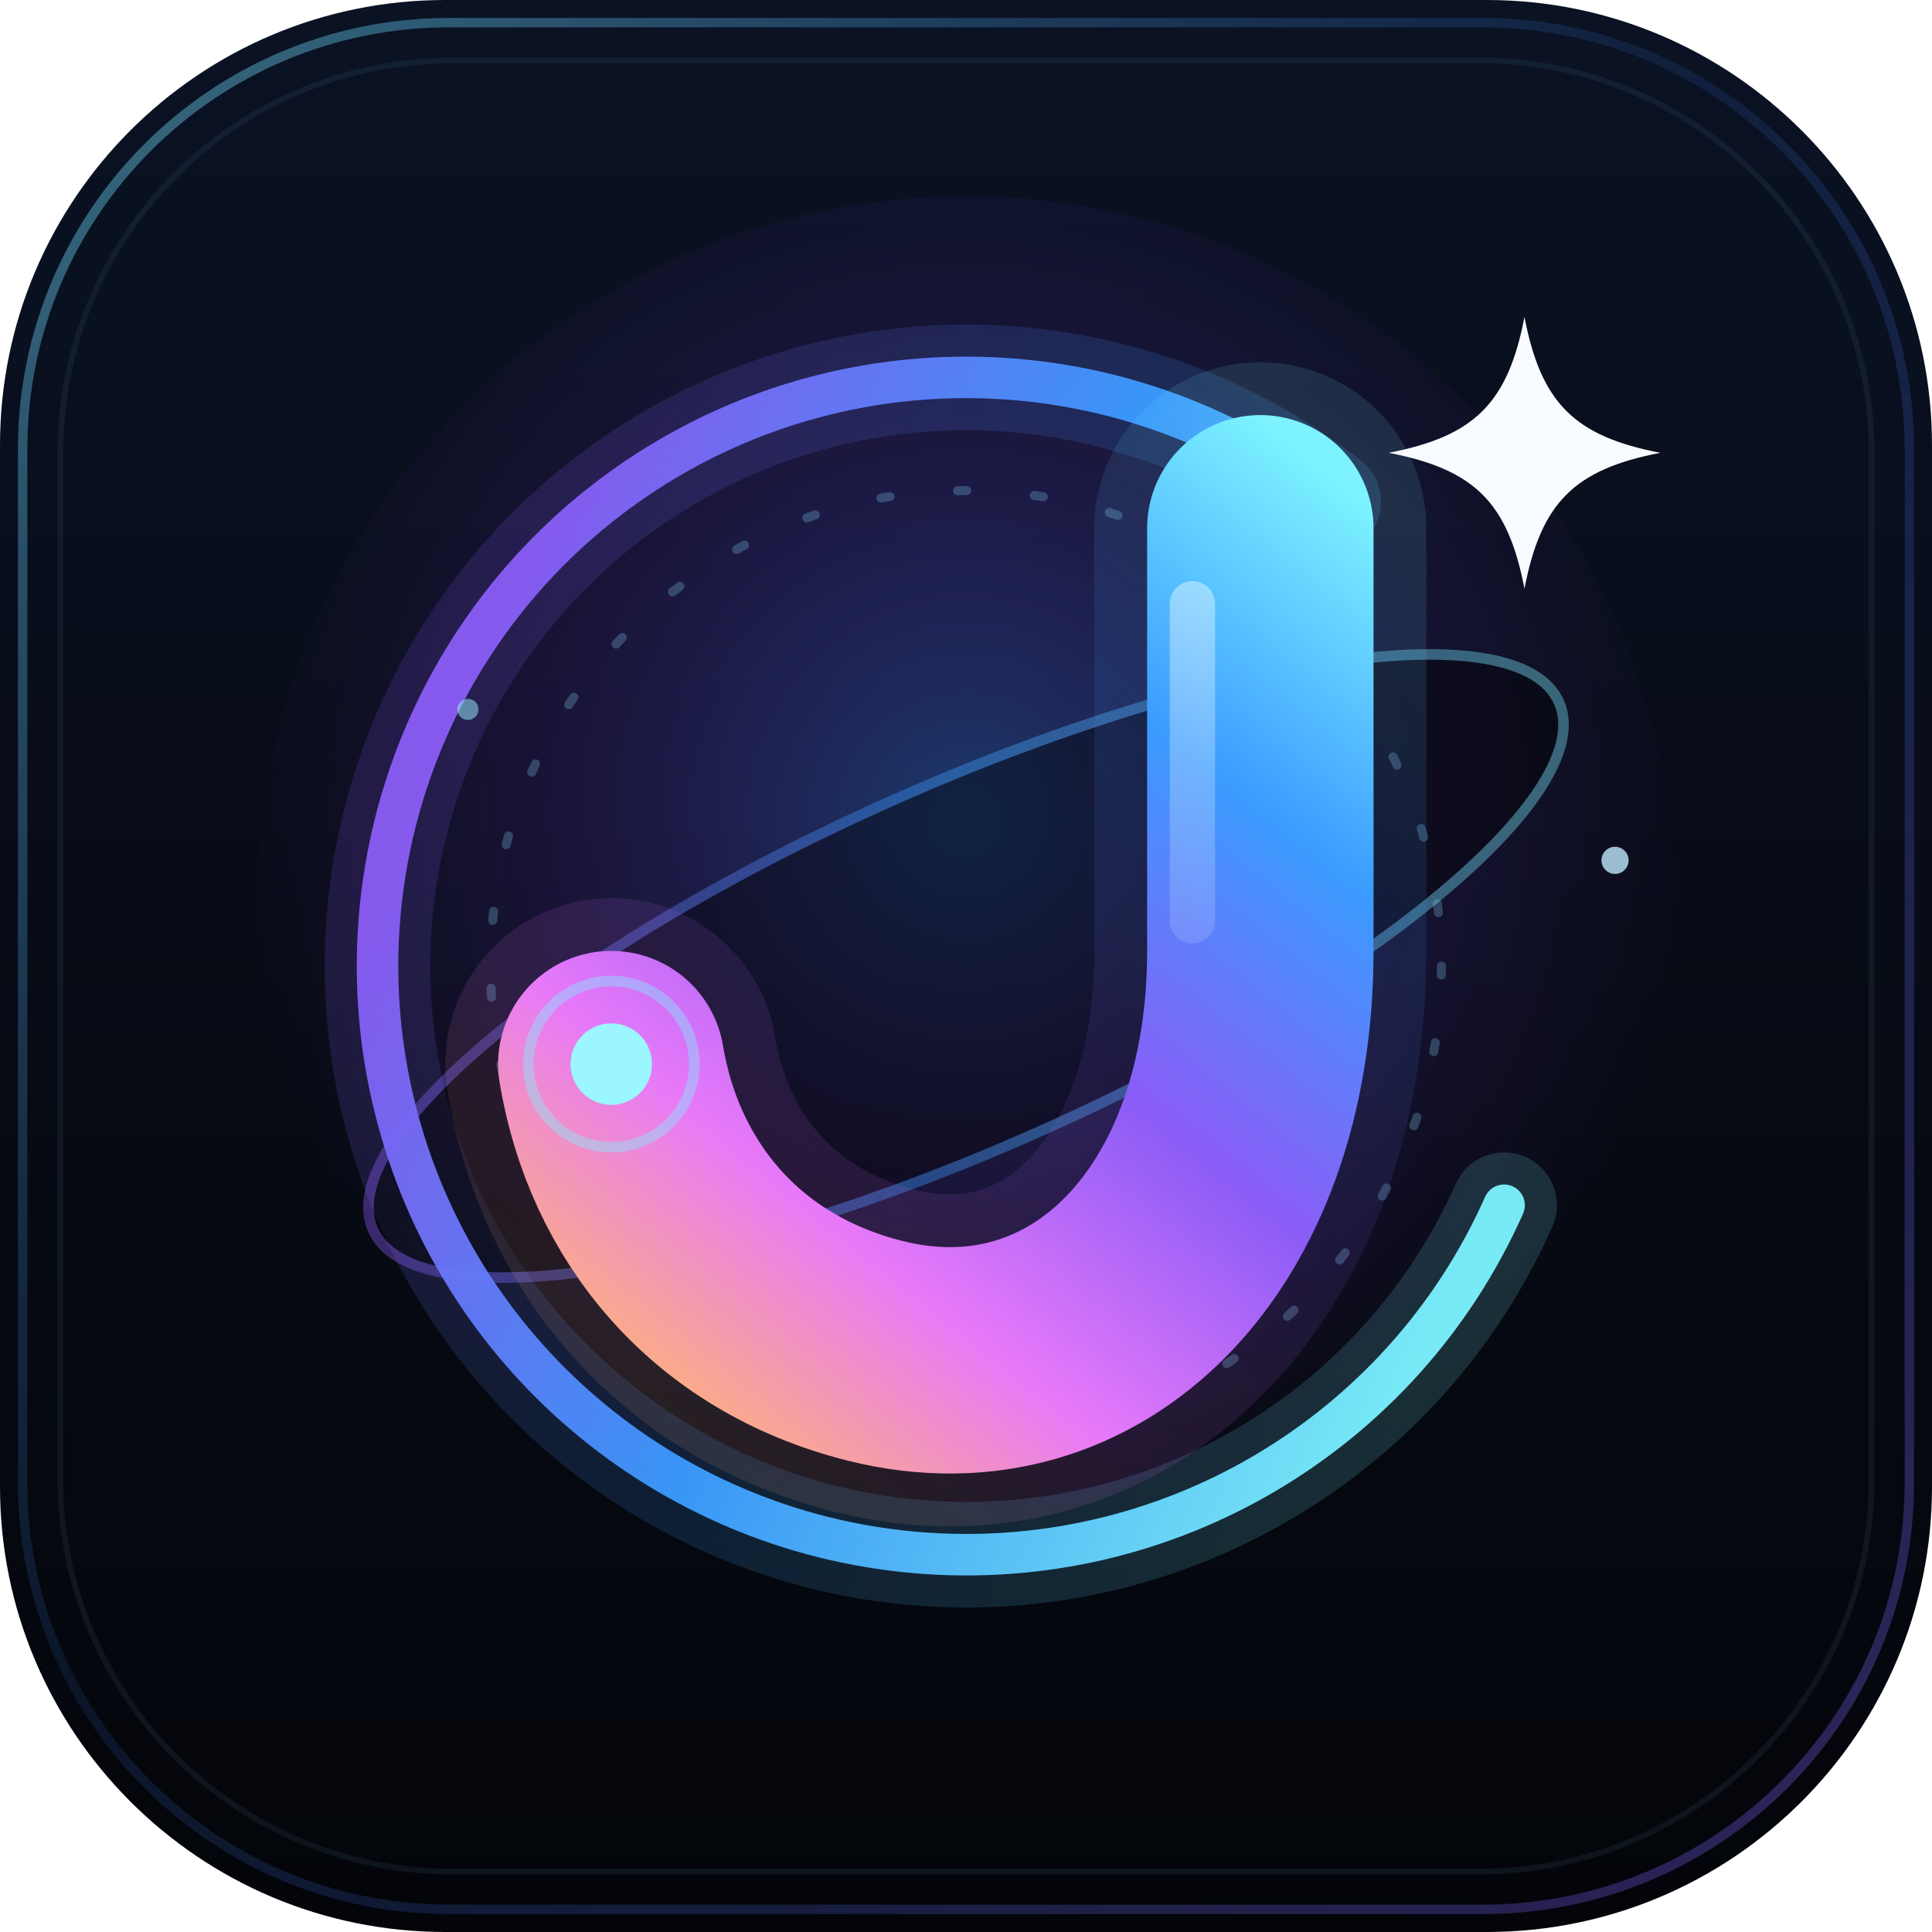
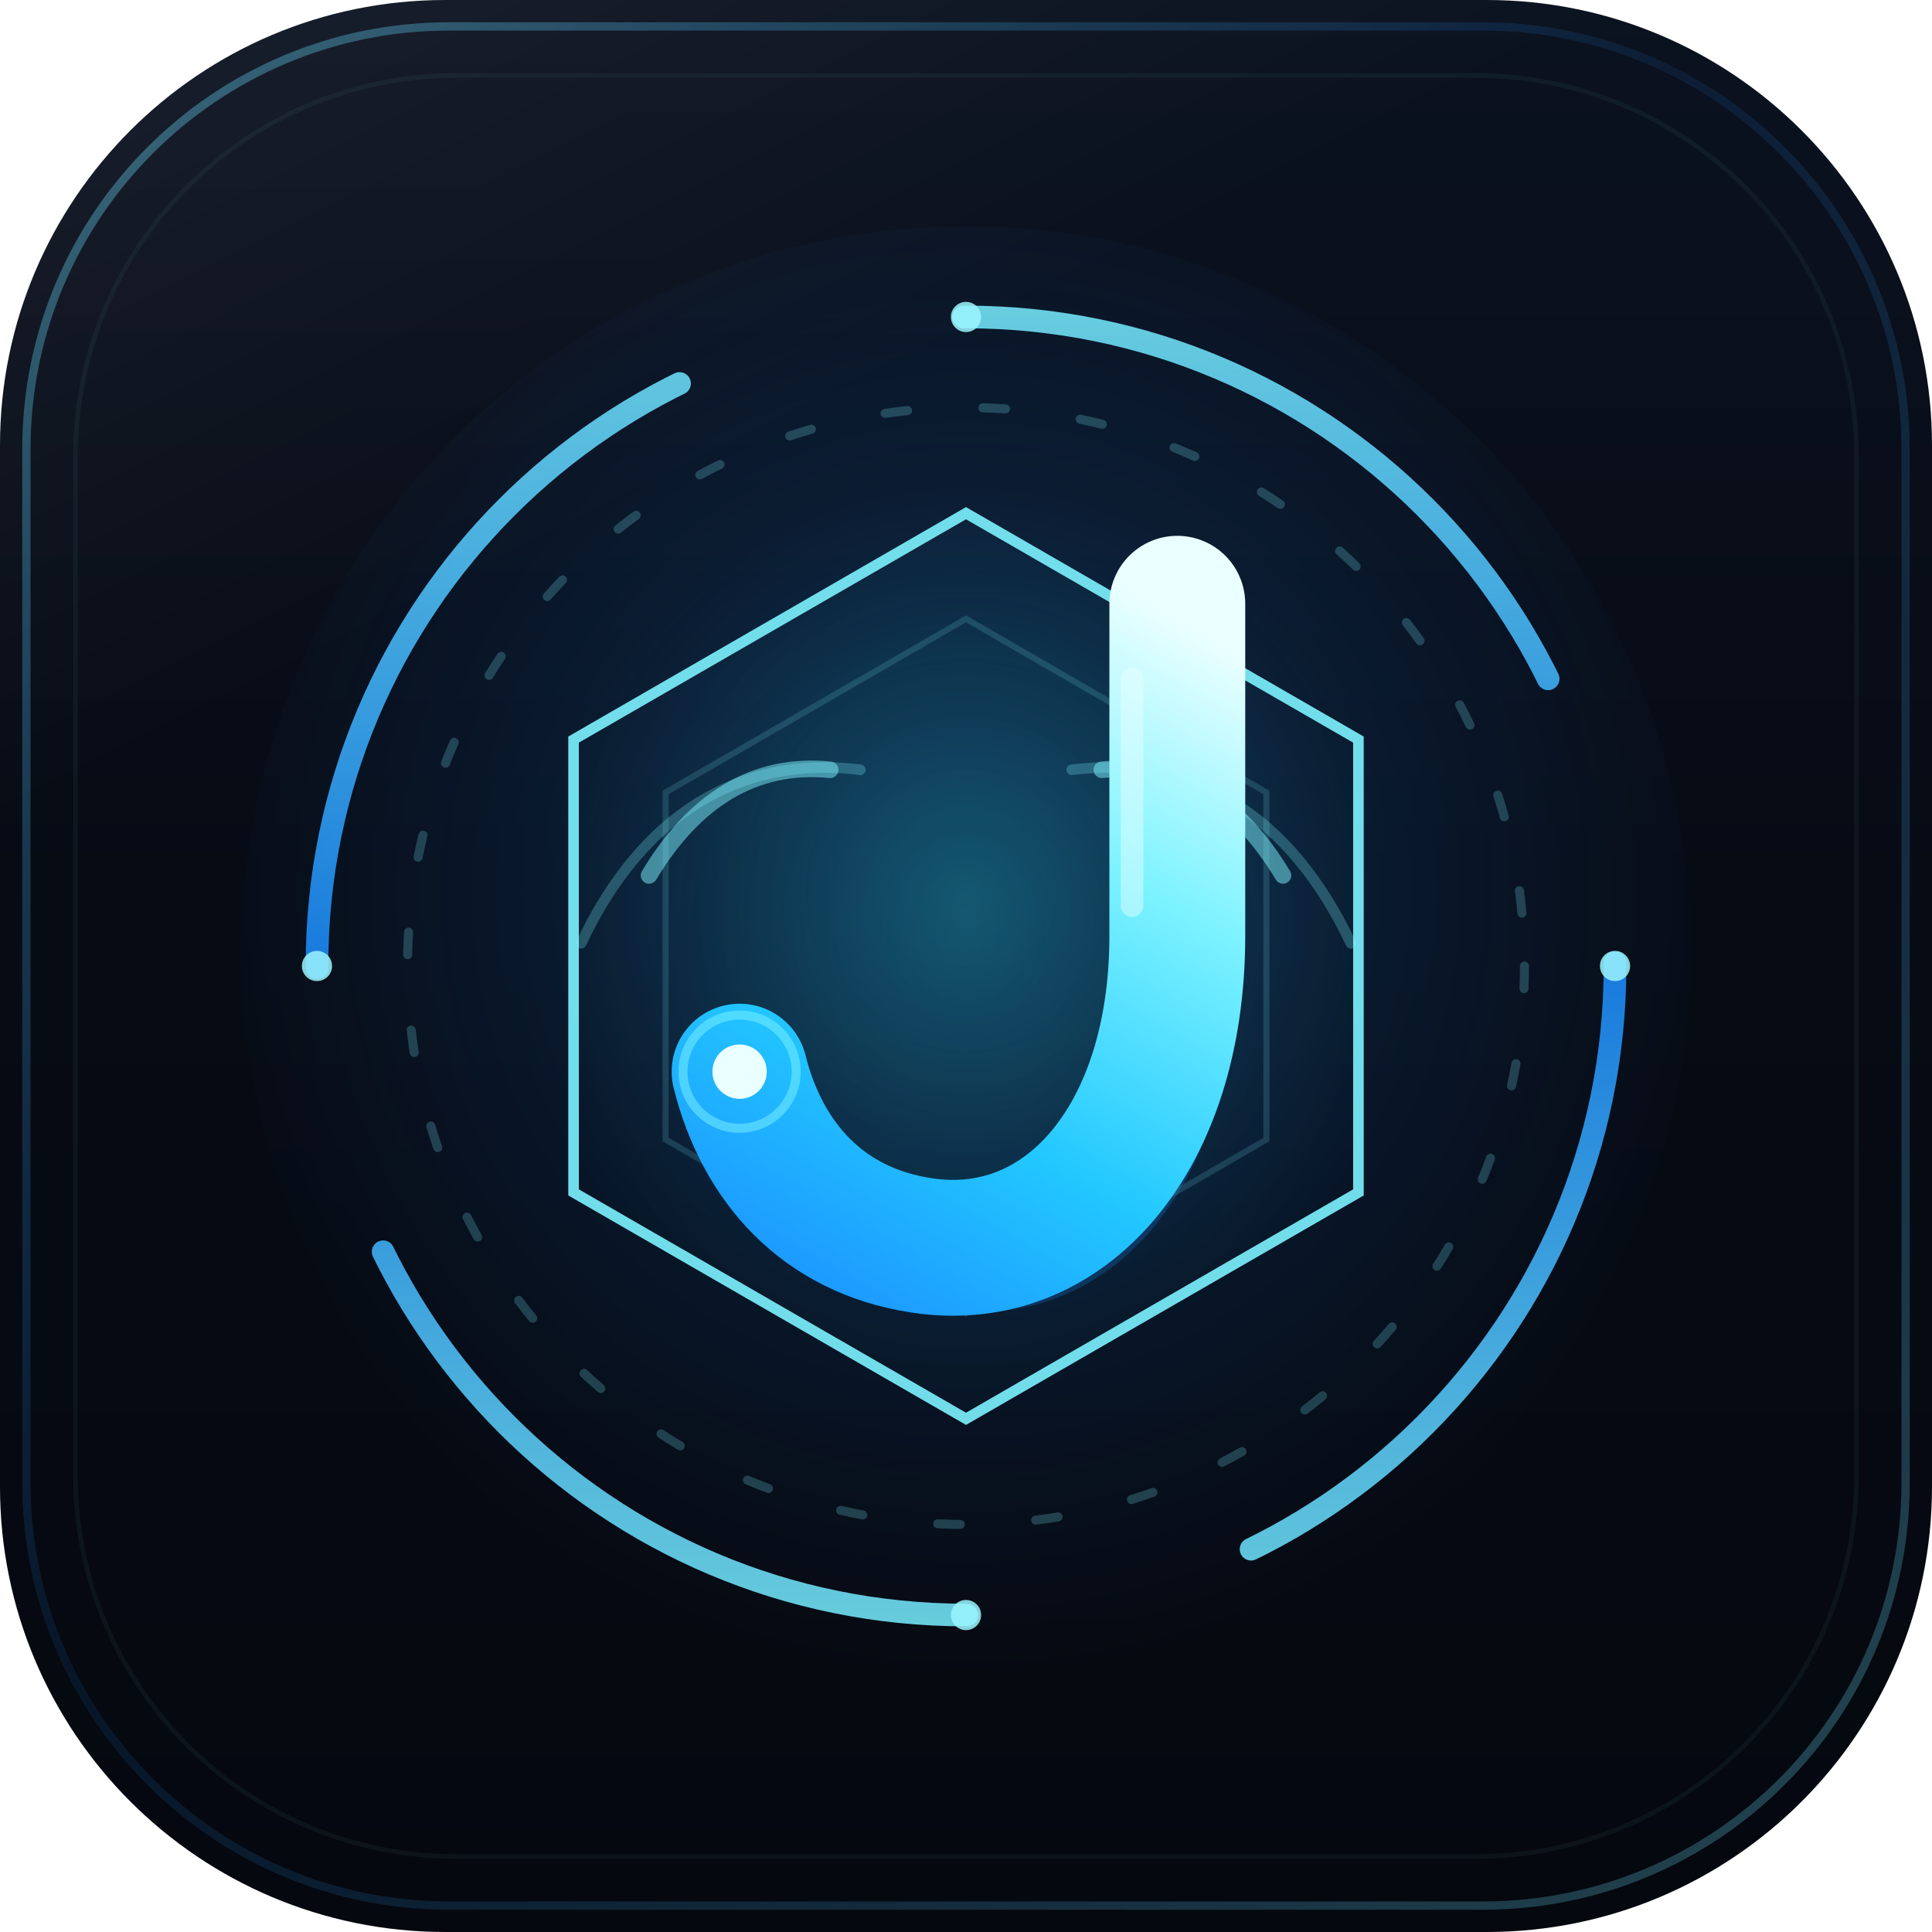
<svg xmlns="http://www.w3.org/2000/svg" viewBox="0 0 512 512" width="512" height="512">
  <defs>
-     <linearGradient id="ribbon" x1="150" y1="36" x2="52" y2="158" gradientUnits="userSpaceOnUse">
+     <linearGradient id="j" x1="124" y1="52" x2="70" y2="146" gradientUnits="userSpaceOnUse">
+       <stop offset="0%" stop-color="#EAFFFF" />
+       <stop offset="30%" stop-color="#7DF3FF" />
+       <stop offset="65%" stop-color="#22C8FF" />
+       <stop offset="100%" stop-color="#1B8DFF" />
+     </linearGradient>
+     <linearGradient id="ring" x1="100" y1="8" x2="100" y2="192" gradientUnits="userSpaceOnUse">
      <stop offset="0%" stop-color="#7DF3FF" />
-       <stop offset="26%" stop-color="#3B9BFF" />
-       <stop offset="52%" stop-color="#8B5CF6" />
-       <stop offset="76%" stop-color="#E879F9" />
-       <stop offset="100%" stop-color="#FFB86B" />
-     </linearGradient>
-     <linearGradient id="ring" x1="30" y1="70" x2="170" y2="130" gradientUnits="userSpaceOnUse">
-       <stop offset="0%" stop-color="#8B5CF6" />
-       <stop offset="45%" stop-color="#3B9BFF" />
+       <stop offset="50%" stop-color="#1B8DFF" />
      <stop offset="100%" stop-color="#7DF3FF" />
    </linearGradient>
-     <linearGradient id="gloss" x1="0" y1="42" x2="0" y2="120" gradientUnits="userSpaceOnUse">
-       <stop offset="0%" stop-color="#FFFFFF" stop-opacity="0.55" />
-       <stop offset="100%" stop-color="#FFFFFF" stop-opacity="0" />
-     </linearGradient>
-     <radialGradient id="bloom" cx="50%" cy="44%" r="52%">
-       <stop offset="0%" stop-color="#3B82F6" stop-opacity="0.38" />
-       <stop offset="58%" stop-color="#7C3AED" stop-opacity="0.14" />
-       <stop offset="100%" stop-color="#7C3AED" stop-opacity="0" />
+     <radialGradient id="core" cx="50%" cy="46%" r="56%">
+       <stop offset="0%" stop-color="#35D7FF" stop-opacity="0.16" />
+       <stop offset="62%" stop-color="#22C8FF" stop-opacity="0.05" />
+       <stop offset="100%" stop-color="#22C8FF" stop-opacity="0" />
+     </radialGradient>
+     <radialGradient id="bloom" cx="50%" cy="46%" r="54%">
+       <stop offset="0%" stop-color="#22C8FF" stop-opacity="0.3" />
+       <stop offset="55%" stop-color="#1B8DFF" stop-opacity="0.1" />
+       <stop offset="100%" stop-color="#1B8DFF" stop-opacity="0" />
    </radialGradient>
    <linearGradient id="tile" x1="0" y1="0" x2="0" y2="512" gradientUnits="userSpaceOnUse">
-       <stop offset="0%" stop-color="#0A1224" />
-       <stop offset="55%" stop-color="#070B14" />
-       <stop offset="100%" stop-color="#03050A" />
+       <stop offset="0%" stop-color="#0B1220" />
+       <stop offset="46%" stop-color="#070B14" />
+       <stop offset="100%" stop-color="#05080F" />
+     </linearGradient>
+     <linearGradient id="sheen" x1="0" y1="0" x2="210" y2="420" gradientUnits="userSpaceOnUse">
+       <stop offset="0%" stop-color="#FFFFFF" stop-opacity="0.06" />
+       <stop offset="42%" stop-color="#FFFFFF" stop-opacity="0" />
    </linearGradient>
    <linearGradient id="rim" x1="0" y1="0" x2="512" y2="512" gradientUnits="userSpaceOnUse">
-       <stop offset="0%" stop-color="#7DF3FF" stop-opacity="0.45" />
-       <stop offset="45%" stop-color="#3B82F6" stop-opacity="0.12" />
-       <stop offset="100%" stop-color="#8B5CF6" stop-opacity="0.35" />
+       <stop offset="0%" stop-color="#7DF3FF" stop-opacity="0.4" />
+       <stop offset="45%" stop-color="#1B8DFF" stop-opacity="0.1" />
+       <stop offset="100%" stop-color="#7DF3FF" stop-opacity="0.28" />
    </linearGradient>
  </defs>
  <rect width="512" height="512" rx="118" fill="url(#tile)" />
-   <rect x="6" y="6" width="500" height="500" rx="113" fill="none" stroke="url(#rim)" stroke-width="2.5" />
-   <rect x="16" y="16" width="480" height="480" rx="104" fill="none" stroke="#9AD8FF" stroke-opacity="0.07" stroke-width="1.5" />
+   <rect width="512" height="512" rx="118" fill="url(#sheen)" />
+   <rect x="7" y="7" width="498" height="498" rx="112" fill="none" stroke="url(#rim)" stroke-width="2.2" />
+   <rect x="20" y="20" width="472" height="472" rx="101" fill="none" stroke="#9BF6FF" stroke-opacity="0.05" stroke-width="1.2" />
  <g transform="translate(56 56) scale(2)">
-     <circle cx="100" cy="92" r="94" fill="url(#bloom)" />
-     <path d="M171.3 131.7A78 78 0 1 1 148 38.5" fill="none" stroke="url(#ring)" stroke-width="14" stroke-linecap="round" opacity="0.16" />
-     <ellipse cx="100" cy="100" rx="86" ry="24" transform="rotate(-24 100 100)" stroke="url(#ring)" stroke-width="1.4" opacity="0.38" />
-     <path d="M171.3 131.7A78 78 0 1 1 148 38.5" fill="none" stroke="url(#ring)" stroke-width="5.5" stroke-linecap="round" opacity="0.95" />
-     <circle cx="100" cy="100" r="63" fill="none" stroke="#8BE0FF" stroke-width="1.2" stroke-linecap="round" stroke-dasharray="1.2 9" opacity="0.25" />
-     <path d="M139 42V98C139 135 116 158 88 151C68 146 56 131 53 113" fill="none" stroke="url(#ribbon)" stroke-width="44" stroke-linecap="round" stroke-linejoin="round" opacity="0.12" />
-     <path d="M139 42V98C139 135 116 158 88 151C68 146 56 131 53 113" fill="none" stroke="url(#ribbon)" stroke-width="30" stroke-linecap="round" stroke-linejoin="round" />
-     <path d="M130 52V94" fill="none" stroke="url(#gloss)" stroke-width="6" stroke-linecap="round" opacity="0.8" />
-     <circle cx="53" cy="113" r="5.4" fill="#9BF6FF" />
-     <circle cx="53" cy="113" r="11" fill="none" stroke="#7DF3FF" stroke-width="1.4" opacity="0.4" />
-     <path d="M174 14C176.2 25.4 180.6 29.8 192 32C180.6 34.2 176.2 38.6 174 50C171.8 38.6 167.4 34.2 156 32C167.4 29.8 171.8 25.4 174 14Z" fill="#F8FBFF" />
-     <circle cx="186" cy="86" r="1.8" fill="#BFE9FF" opacity="0.8" />
-     <circle cx="34" cy="66" r="1.4" fill="#9BF6FF" opacity="0.5" />
+     <circle cx="100" cy="98" r="96" fill="url(#bloom)" />
+     <circle cx="100" cy="100" r="86" fill="none" stroke="url(#ring)" stroke-width="3" stroke-linecap="round" stroke-dasharray="96 39" opacity="0.85" />
+     <circle cx="100" cy="100" r="74" fill="none" stroke="#7DF3FF" stroke-width="1.2" stroke-linecap="round" stroke-dasharray="3 10" opacity="0.22" />
+     <circle cx="100" cy="14" r="2" fill="#9BF6FF" opacity="0.85" />
+     <circle cx="186" cy="100" r="2" fill="#9BF6FF" opacity="0.85" />
+     <circle cx="100" cy="186" r="2" fill="#9BF6FF" opacity="0.85" />
+     <circle cx="14" cy="100" r="2" fill="#9BF6FF" opacity="0.85" />
+     <polygon points="100,40 152,70 152,130 100,160 48,130 48,70" fill="url(#core)" stroke="#7DF3FF" stroke-width="1.4" opacity="0.9" />
+     <polygon points="100,54 139.8,77 139.8,123 100,146 60.2,123 60.2,77" fill="none" stroke="#7DF3FF" stroke-width="0.8" opacity="0.16" />
+     <path d="M58 88C64 78 72 73 82 74" fill="none" stroke="#7DF3FF" stroke-width="2.2" stroke-linecap="round" opacity="0.5" />
+     <path d="M49 97C57 80 70 72 86 74" fill="none" stroke="#7DF3FF" stroke-width="1.4" stroke-linecap="round" opacity="0.26" />
+     <path d="M142 88C136 78 128 73 118 74" fill="none" stroke="#7DF3FF" stroke-width="2.2" stroke-linecap="round" opacity="0.5" />
+     <path d="M151 97C143 80 130 72 114 74" fill="none" stroke="#7DF3FF" stroke-width="1.4" stroke-linecap="round" opacity="0.26" />
+     <path d="M128 52V96C128 123 113 140 94 137C81 135 73 126 70 114" fill="none" transform="translate(3.5 4.5)" stroke="#1B8DFF" stroke-width="8" stroke-linecap="round" stroke-linejoin="round" opacity="0.22" />
+     <path d="M128 52V96C128 123 113 140 94 137C81 135 73 126 70 114" fill="none" stroke="url(#j)" stroke-width="18" stroke-linecap="round" stroke-linejoin="round" />
+     <path d="M122 62V92" fill="none" stroke="#EAFFFF" stroke-width="3" stroke-linecap="round" opacity="0.45" />
+     <circle cx="70" cy="114" r="3.6" fill="#EAFFFF" />
+     <circle cx="70" cy="114" r="7.5" fill="none" stroke="#7DF3FF" stroke-width="1.2" opacity="0.5" />
  </g>
</svg>
